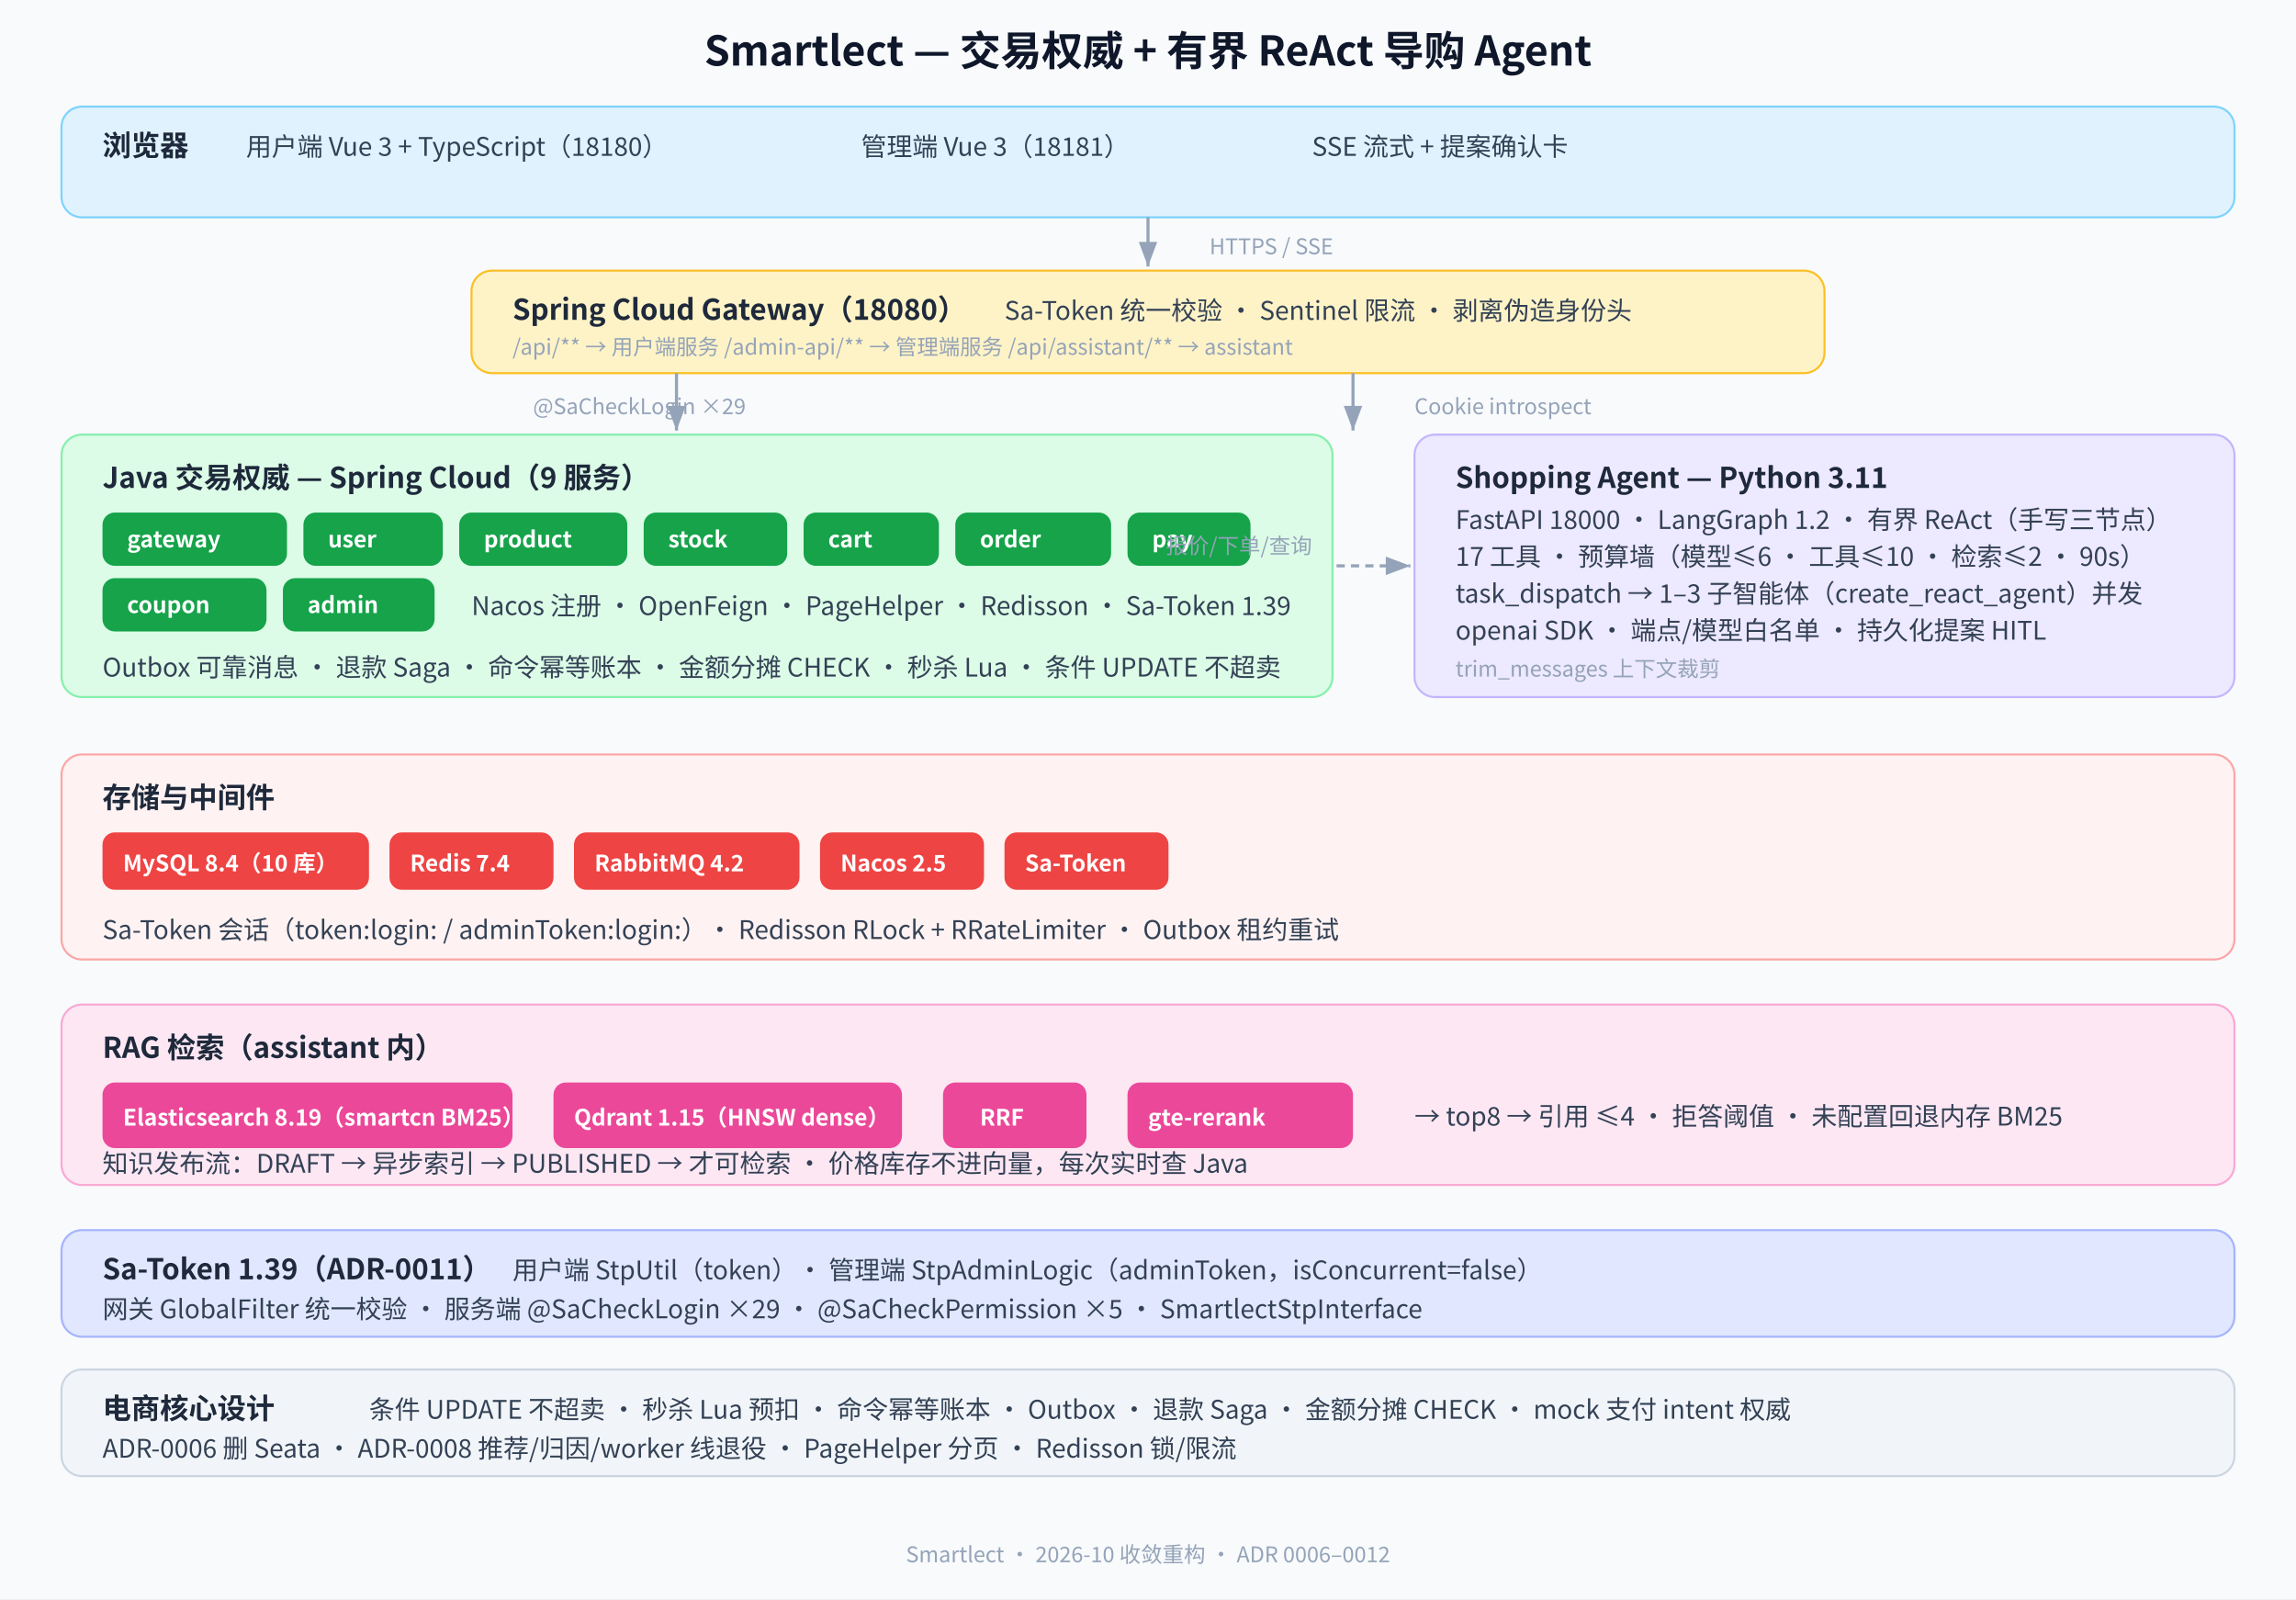
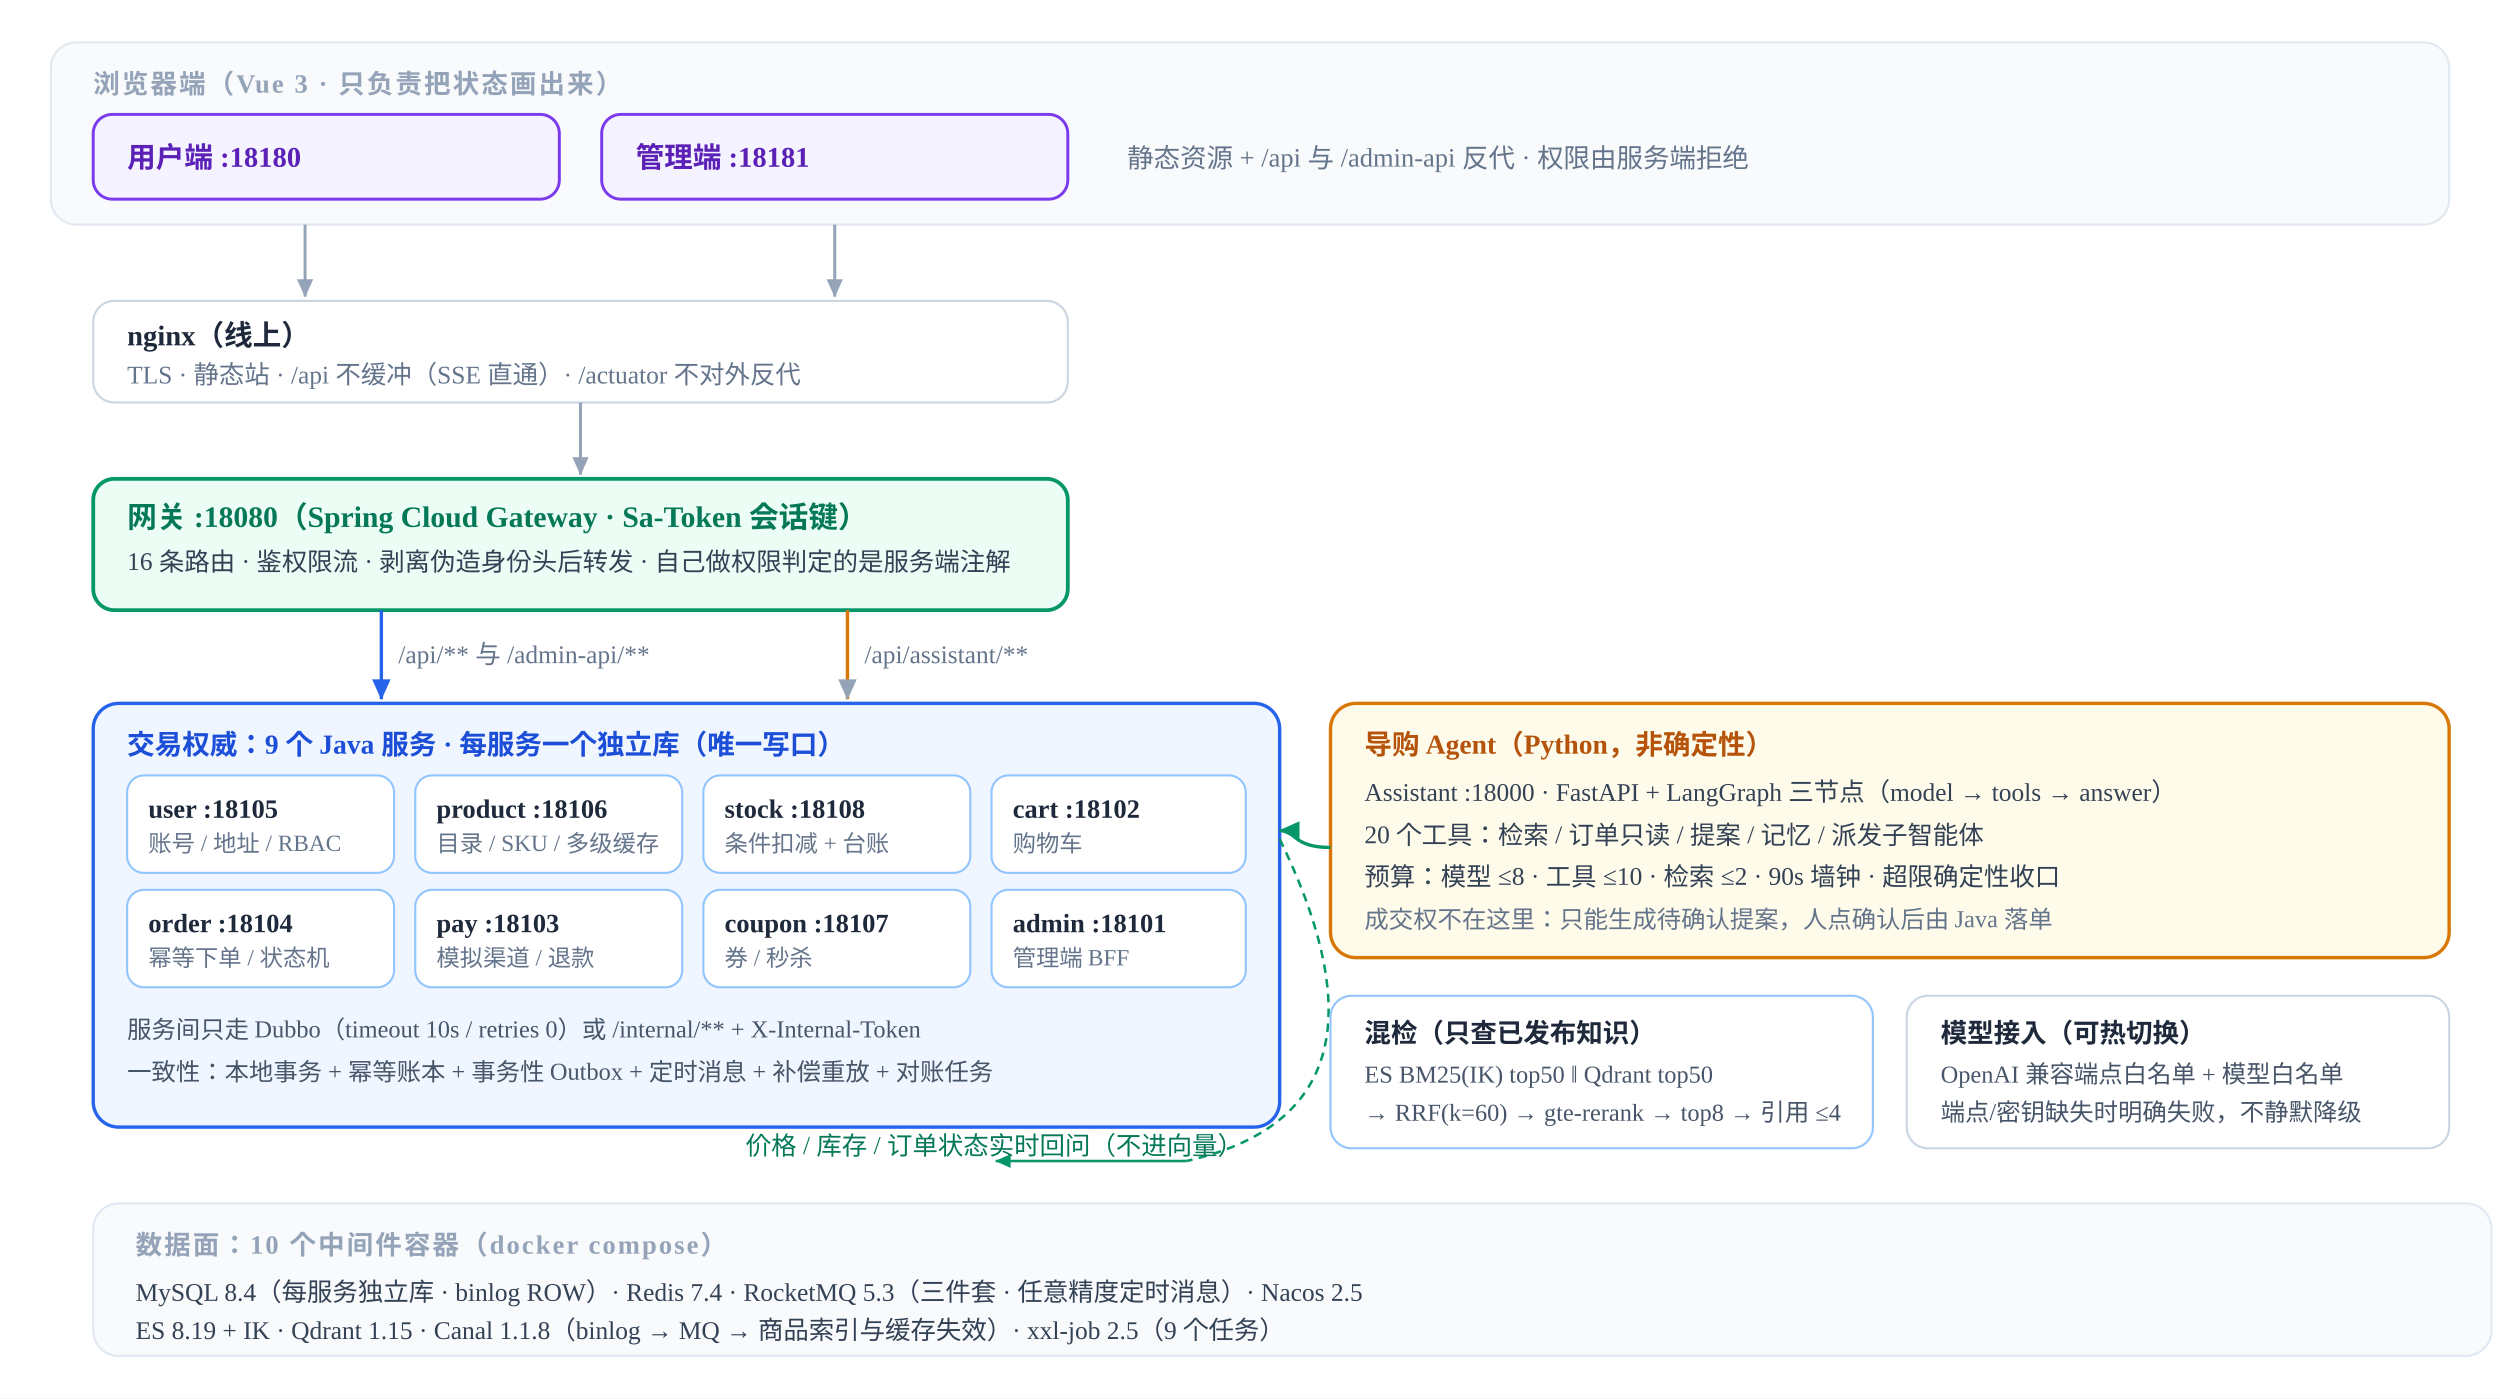
- <svg xmlns="http://www.w3.org/2000/svg" viewBox="0 0 1120 780" role="img" aria-label="Smartlect 架构">
+ <svg xmlns="http://www.w3.org/2000/svg" viewBox="0 0 1180 660" role="img" aria-label="Smartlect 架构：Vue 双端 → 网关 → Python 导购 Agent ｜ Java 交易权威 → 数据面">
  <defs>
-     <style>
-       text { font-family: "Noto Sans CJK SC","Microsoft YaHei","PingFang SC",sans-serif; }
-       .title { font-size: 20px; font-weight: 700; fill: #0f172a; }
-       .layer { font-size: 14px; font-weight: 700; fill: #1e293b; }
-       .body { font-size: 12.5px; fill: #334155; }
-       .chip { font-size: 11px; fill: #fff; font-weight: 600; }
-       .sub { font-size: 10.5px; fill: #94a3b8; }
-       .arrow { stroke: #94a3b8; stroke-width: 1.5; fill: none; marker-end: url(#arrow); }
-     </style>
-     <marker id="arrow" markerWidth="8" markerHeight="6" refX="8" refY="3" orient="auto">
-       <path d="M0,0 L8,3 L0,6 Z" fill="#94a3b8" />
+     <marker id="a" viewBox="0 0 10 10" refX="9" refY="5" markerWidth="6.5" markerHeight="6.5" orient="auto-start-reverse">
+       <path d="M0 0.8 L9.4 5 L0 9.2 z" fill="#94a3b8" />
+     </marker>
+     <marker id="ab" viewBox="0 0 10 10" refX="9" refY="5" markerWidth="6.5" markerHeight="6.5" orient="auto-start-reverse">
+       <path d="M0 0.8 L9.4 5 L0 9.2 z" fill="#2563eb" />
+     </marker>
+     <marker id="ag" viewBox="0 0 10 10" refX="9" refY="5" markerWidth="6.5" markerHeight="6.5" orient="auto-start-reverse">
+       <path d="M0 0.8 L9.4 5 L0 9.2 z" fill="#059669" />
    </marker>
  </defs>
-   <rect width="1120" height="780" fill="#f8fafc" />
-   <text x="560" y="32" text-anchor="middle" class="title">Smartlect — 交易权威 + 有界 ReAct 导购 Agent</text>
-   <rect x="30" y="52" width="1060" height="54" rx="10" fill="#e0f2fe" stroke="#7dd3fc" />
-   <text x="50" y="76" class="layer">浏览器</text>
-   <text x="120" y="76" class="body">用户端 Vue 3 + TypeScript（18180）</text>
-   <text x="420" y="76" class="body">管理端 Vue 3（18181）</text>
-   <text x="640" y="76" class="body">SSE 流式 + 提案确认卡</text>
-   <line x1="560" y1="106" x2="560" y2="130" class="arrow" />
-   <text x="590" y="124" class="sub">HTTPS / SSE</text>
-   <rect x="230" y="132" width="660" height="50" rx="10" fill="#fef3c7" stroke="#fbbf24" />
-   <text x="250" y="156" class="layer">Spring Cloud Gateway（18080）</text>
-   <text x="490" y="156" class="body">Sa-Token 统一校验 · Sentinel 限流 · 剥离伪造身份头</text>
-   <text x="250" y="173" class="sub">/api/** → 用户端服务     /admin-api/** → 管理端服务     /api/assistant/** → assistant</text>
-   <line x1="330" y1="182" x2="330" y2="210" class="arrow" />
-   <text x="260" y="202" class="sub">@SaCheckLogin ×29</text>
-   <line x1="660" y1="182" x2="660" y2="210" class="arrow" />
-   <text x="690" y="202" class="sub">Cookie introspect</text>
-   <rect x="30" y="212" width="620" height="128" rx="10" fill="#dcfce7" stroke="#86efac" />
-   <text x="50" y="238" class="layer">Java 交易权威 — Spring Cloud（9 服务）</text>
-   <rect x="50" y="250" width="90" height="26" rx="6" fill="#16a34a" />
-   <text x="62" y="267" class="chip">gateway</text>
-   <rect x="148" y="250" width="68" height="26" rx="6" fill="#16a34a" />
-   <text x="160" y="267" class="chip">user</text>
-   <rect x="224" y="250" width="82" height="26" rx="6" fill="#16a34a" />
-   <text x="236" y="267" class="chip">product</text>
-   <rect x="314" y="250" width="70" height="26" rx="6" fill="#16a34a" />
-   <text x="326" y="267" class="chip">stock</text>
-   <rect x="392" y="250" width="66" height="26" rx="6" fill="#16a34a" />
-   <text x="404" y="267" class="chip">cart</text>
-   <rect x="466" y="250" width="76" height="26" rx="6" fill="#16a34a" />
-   <text x="478" y="267" class="chip">order</text>
-   <rect x="550" y="250" width="60" height="26" rx="6" fill="#16a34a" />
-   <text x="562" y="267" class="chip">pay</text>
-   <rect x="50" y="282" width="80" height="26" rx="6" fill="#16a34a" />
-   <text x="62" y="299" class="chip">coupon</text>
-   <rect x="138" y="282" width="74" height="26" rx="6" fill="#16a34a" />
-   <text x="150" y="299" class="chip">admin</text>
-   <text x="230" y="300" class="body">Nacos 注册 · OpenFeign · PageHelper · Redisson · Sa-Token 1.39</text>
-   <text x="50" y="330" class="body">Outbox 可靠消息 · 退款 Saga · 命令幂等账本 · 金额分摊 CHECK · 秒杀 Lua · 条件 UPDATE 不超卖</text>
-   <rect x="690" y="212" width="400" height="128" rx="10" fill="#ede9fe" stroke="#c4b5fd" />
-   <text x="710" y="238" class="layer">Shopping Agent — Python 3.11</text>
-   <text x="710" y="258" class="body">FastAPI 18000 · LangGraph 1.2 · 有界 ReAct（手写三节点）</text>
-   <text x="710" y="276" class="body">17 工具 · 预算墙（模型≤6 · 工具≤10 · 检索≤2 · 90s）</text>
-   <text x="710" y="294" class="body">task_dispatch → 1–3 子智能体（create_react_agent）并发</text>
-   <text x="710" y="312" class="body">openai SDK · 端点/模型白名单 · 持久化提案 HITL</text>
-   <text x="710" y="330" class="sub">trim_messages 上下文裁剪</text>
-   <line x1="652" y1="276" x2="688" y2="276" class="arrow" stroke-dasharray="4,3" />
-   <text x="640" y="270" class="sub" text-anchor="end">报价/下单/查询</text>
-   <rect x="30" y="368" width="1060" height="100" rx="10" fill="#fef2f2" stroke="#fca5a5" />
-   <text x="50" y="394" class="layer">存储与中间件</text>
-   <rect x="50" y="406" width="130" height="28" rx="6" fill="#ef4444" />
-   <text x="60" y="425" class="chip">MySQL 8.4（10 库）</text>
-   <rect x="190" y="406" width="80" height="28" rx="6" fill="#ef4444" />
-   <text x="200" y="425" class="chip">Redis 7.4</text>
-   <rect x="280" y="406" width="110" height="28" rx="6" fill="#ef4444" />
-   <text x="290" y="425" class="chip">RabbitMQ 4.2</text>
-   <rect x="400" y="406" width="80" height="28" rx="6" fill="#ef4444" />
-   <text x="410" y="425" class="chip">Nacos 2.5</text>
-   <rect x="490" y="406" width="80" height="28" rx="6" fill="#ef4444" />
-   <text x="500" y="425" class="chip">Sa-Token</text>
-   <text x="50" y="458" class="body">Sa-Token 会话（token:login: / adminToken:login:）· Redisson RLock + RRateLimiter · Outbox 租约重试</text>
-   <rect x="30" y="490" width="1060" height="88" rx="10" fill="#fce7f3" stroke="#f9a8d4" />
-   <text x="50" y="516" class="layer">RAG 检索（assistant 内）</text>
-   <rect x="50" y="528" width="200" height="32" rx="6" fill="#ec4899" />
-   <text x="60" y="549" class="chip">Elasticsearch 8.19（smartcn BM25）</text>
-   <rect x="270" y="528" width="170" height="32" rx="6" fill="#ec4899" />
-   <text x="280" y="549" class="chip">Qdrant 1.15（HNSW dense）</text>
-   <rect x="460" y="528" width="70" height="32" rx="6" fill="#ec4899" />
-   <text x="478" y="549" class="chip">RRF</text>
-   <rect x="550" y="528" width="110" height="32" rx="6" fill="#ec4899" />
-   <text x="560" y="549" class="chip">gte-rerank</text>
-   <text x="690" y="549" class="body">→ top8 → 引用 ≤4 · 拒答阈值 · 未配置回退内存 BM25</text>
-   <text x="50" y="572" class="body">知识发布流：DRAFT → 异步索引 → PUBLISHED → 才可检索 · 价格库存不进向量，每次实时查 Java</text>
-   <rect x="30" y="600" width="1060" height="52" rx="10" fill="#e0e7ff" stroke="#a5b4fc" />
-   <text x="50" y="624" class="layer">Sa-Token 1.39（ADR-0011）</text>
-   <text x="250" y="624" class="body">用户端 StpUtil（token）· 管理端 StpAdminLogic（adminToken，isConcurrent=false）</text>
-   <text x="50" y="643" class="body">网关 GlobalFilter 统一校验 · 服务端 @SaCheckLogin ×29 · @SaCheckPermission ×5 · SmartlectStpInterface</text>
-   <rect x="30" y="668" width="1060" height="52" rx="10" fill="#f1f5f9" stroke="#cbd5e1" />
-   <text x="50" y="692" class="layer">电商核心设计</text>
-   <text x="180" y="692" class="body">条件 UPDATE 不超卖 · 秒杀 Lua 预扣 · 命令幂等账本 · Outbox · 退款 Saga · 金额分摊 CHECK · mock 支付 intent 权威</text>
-   <text x="50" y="711" class="body">ADR-0006 删 Seata · ADR-0008 推荐/归因/worker 线退役 · PageHelper 分页 · Redisson 锁/限流</text>
-   <text x="560" y="762" text-anchor="middle" class="sub">Smartlect · 2026-10 收敛重构 · ADR 0006–0012</text>
+   <rect width="1180" height="660" fill="#ffffff" />
+   <rect x="24" y="20" width="1132" height="86" rx="12" fill="#f8fafc" stroke="#e2e8f0" />
+   <text x="44" y="44" fill="#94a3b8" font-size="12.5" font-weight="700" letter-spacing="1">浏览器端（Vue 3 · 只负责把状态画出来）</text>
+   <rect x="44" y="54" width="220" height="40" rx="9" fill="#f5f3ff" stroke="#7c3aed" stroke-width="1.4" />
+   <text x="60" y="79" fill="#5b21b6" font-size="13.5" font-weight="700">用户端 :18180</text>
+   <rect x="284" y="54" width="220" height="40" rx="9" fill="#f5f3ff" stroke="#7c3aed" stroke-width="1.4" />
+   <text x="300" y="79" fill="#5b21b6" font-size="13.5" font-weight="700">管理端 :18181</text>
+   <text x="532" y="79" fill="#64748b" font-size="12.5">静态资源 + /api 与 /admin-api 反代 · 权限由服务端拒绝</text>
+   <path d="M144 106 V 140" stroke="#94a3b8" stroke-width="1.4" fill="none" marker-end="url(#a)" />
+   <path d="M394 106 V 140" stroke="#94a3b8" stroke-width="1.4" fill="none" marker-end="url(#a)" />
+   <rect x="44" y="142" width="460" height="48" rx="10" fill="#ffffff" stroke="#cbd5e1" />
+   <text x="60" y="163" fill="#1e293b" font-size="13.5" font-weight="700">nginx（线上）</text>
+   <text x="60" y="181" fill="#64748b" font-size="12">TLS · 静态站 · /api 不缓冲（SSE 直通）· /actuator 不对外反代</text>
+   <path d="M274 190 V 224" stroke="#94a3b8" stroke-width="1.4" fill="none" marker-end="url(#a)" />
+   <rect x="44" y="226" width="460" height="62" rx="10" fill="#ecfdf5" stroke="#059669" stroke-width="1.8" />
+   <text x="60" y="249" fill="#047857" font-size="14" font-weight="700">网关 :18080（Spring Cloud Gateway · Sa-Token 会话键）</text>
+   <text x="60" y="269" fill="#334155" font-size="12">16 条路由 · 鉴权限流 · 剥离伪造身份头后转发 · 自己做权限判定的是服务端注解</text>
+   <path d="M180 288 V 330" stroke="#2563eb" stroke-width="1.6" fill="none" marker-end="url(#ab)" />
+   <text x="188" y="313" fill="#64748b" font-size="12">/api/** 与 /admin-api/**</text>
+   <path d="M400 288 V 330" stroke="#d97706" stroke-width="1.6" fill="none" marker-end="url(#a)" />
+   <text x="408" y="313" fill="#64748b" font-size="12">/api/assistant/**</text>
+   <rect x="44" y="332" width="560" height="200" rx="12" fill="#eff6ff" stroke="#2563eb" stroke-width="1.6" />
+   <text x="60" y="356" fill="#1d4ed8" font-size="13" font-weight="700">交易权威：9 个 Java 服务 · 每服务一个独立库（唯一写口）</text>
+   <rect x="60" y="366" width="126" height="46" rx="8" fill="#ffffff" stroke="#93c5fd" />
+   <text x="70" y="386" fill="#1e293b" font-size="12.5" font-weight="600">user :18105</text>
+   <text x="70" y="402" fill="#64748b" font-size="11">账号 / 地址 / RBAC</text>
+   <rect x="196" y="366" width="126" height="46" rx="8" fill="#ffffff" stroke="#93c5fd" />
+   <text x="206" y="386" fill="#1e293b" font-size="12.5" font-weight="600">product :18106</text>
+   <text x="206" y="402" fill="#64748b" font-size="11">目录 / SKU / 多级缓存</text>
+   <rect x="332" y="366" width="126" height="46" rx="8" fill="#ffffff" stroke="#93c5fd" />
+   <text x="342" y="386" fill="#1e293b" font-size="12.5" font-weight="600">stock :18108</text>
+   <text x="342" y="402" fill="#64748b" font-size="11">条件扣减 + 台账</text>
+   <rect x="468" y="366" width="120" height="46" rx="8" fill="#ffffff" stroke="#93c5fd" />
+   <text x="478" y="386" fill="#1e293b" font-size="12.5" font-weight="600">cart :18102</text>
+   <text x="478" y="402" fill="#64748b" font-size="11">购物车</text>
+   <rect x="60" y="420" width="126" height="46" rx="8" fill="#ffffff" stroke="#93c5fd" />
+   <text x="70" y="440" fill="#1e293b" font-size="12.5" font-weight="600">order :18104</text>
+   <text x="70" y="456" fill="#64748b" font-size="11">幂等下单 / 状态机</text>
+   <rect x="196" y="420" width="126" height="46" rx="8" fill="#ffffff" stroke="#93c5fd" />
+   <text x="206" y="440" fill="#1e293b" font-size="12.5" font-weight="600">pay :18103</text>
+   <text x="206" y="456" fill="#64748b" font-size="11">模拟渠道 / 退款</text>
+   <rect x="332" y="420" width="126" height="46" rx="8" fill="#ffffff" stroke="#93c5fd" />
+   <text x="342" y="440" fill="#1e293b" font-size="12.5" font-weight="600">coupon :18107</text>
+   <text x="342" y="456" fill="#64748b" font-size="11">券 / 秒杀</text>
+   <rect x="468" y="420" width="120" height="46" rx="8" fill="#ffffff" stroke="#93c5fd" />
+   <text x="478" y="440" fill="#1e293b" font-size="12.5" font-weight="600">admin :18101</text>
+   <text x="478" y="456" fill="#64748b" font-size="11">管理端 BFF</text>
+   <text x="60" y="490" fill="#475569" font-size="11.5">服务间只走 Dubbo（timeout 10s / retries 0）或 /internal/** + X-Internal-Token</text>
+   <text x="60" y="510" fill="#475569" font-size="11.5">一致性：本地事务 + 幂等账本 + 事务性 Outbox + 定时消息 + 补偿重放 + 对账任务</text>
+   <rect x="628" y="332" width="528" height="120" rx="12" fill="#fffbeb" stroke="#d97706" stroke-width="1.6" />
+   <text x="644" y="356" fill="#b45309" font-size="13" font-weight="700">导购 Agent（Python，非确定性）</text>
+   <text x="644" y="378" fill="#334155" font-size="12">Assistant :18000 · FastAPI + LangGraph 三节点（model → tools → answer）</text>
+   <text x="644" y="398" fill="#334155" font-size="12">20 个工具：检索 / 订单只读 / 提案 / 记忆 / 派发子智能体</text>
+   <text x="644" y="418" fill="#334155" font-size="12">预算：模型 ≤8 · 工具 ≤10 · 检索 ≤2 · 90s 墙钟 · 超限确定性收口</text>
+   <text x="644" y="438" fill="#64748b" font-size="11.5">成交权不在这里：只能生成待确认提案，人点确认后由 Java 落单</text>
+   <path d="M628 400 C 610 400, 612 392, 604 392" stroke="#059669" stroke-width="1.6" fill="none" marker-end="url(#ag)" />
+   <path d="M604 396 C 640 470, 640 530, 560 548" stroke="#059669" stroke-width="1.2" fill="none" stroke-dasharray="4 3" />
+   <path d="M560 548 H 470" stroke="#059669" stroke-width="1.2" fill="none" marker-end="url(#ag)" />
+   <text x="352" y="545" fill="#047857" font-size="12">价格 / 库存 / 订单状态实时回问（不进向量）</text>
+   <rect x="628" y="470" width="256" height="72" rx="10" fill="#ffffff" stroke="#93c5fd" />
+   <text x="644" y="492" fill="#1e293b" font-size="12.5" font-weight="700">混检（只查已发布知识）</text>
+   <text x="644" y="511" fill="#475569" font-size="11.5">ES BM25(IK) top50 ‖ Qdrant top50</text>
+   <text x="644" y="529" fill="#475569" font-size="11.5">→ RRF(k=60) → gte-rerank → top8 → 引用 ≤4</text>
+   <rect x="900" y="470" width="256" height="72" rx="10" fill="#ffffff" stroke="#cbd5e1" />
+   <text x="916" y="492" fill="#1e293b" font-size="12.5" font-weight="700">模型接入（可热切换）</text>
+   <text x="916" y="511" fill="#475569" font-size="11.5">OpenAI 兼容端点白名单 + 模型白名单</text>
+   <text x="916" y="529" fill="#475569" font-size="11.5">端点/密钥缺失时明确失败，不静默降级</text>
+   <rect x="44" y="568" width="1132" height="72" rx="12" fill="#f8fafc" stroke="#e2e8f0" />
+   <text x="64" y="592" fill="#94a3b8" font-size="12.5" font-weight="700" letter-spacing="1">数据面：10 个中间件容器（docker compose）</text>
+   <text x="64" y="614" fill="#334155" font-size="12">MySQL 8.4（每服务独立库 · binlog ROW）· Redis 7.4 · RocketMQ 5.3（三件套 · 任意精度定时消息）· Nacos 2.5</text>
+   <text x="64" y="632" fill="#334155" font-size="12">ES 8.19 + IK · Qdrant 1.15 · Canal 1.1.8（binlog → MQ → 商品索引与缓存失效）· xxl-job 2.5（9 个任务）</text>
</svg>
